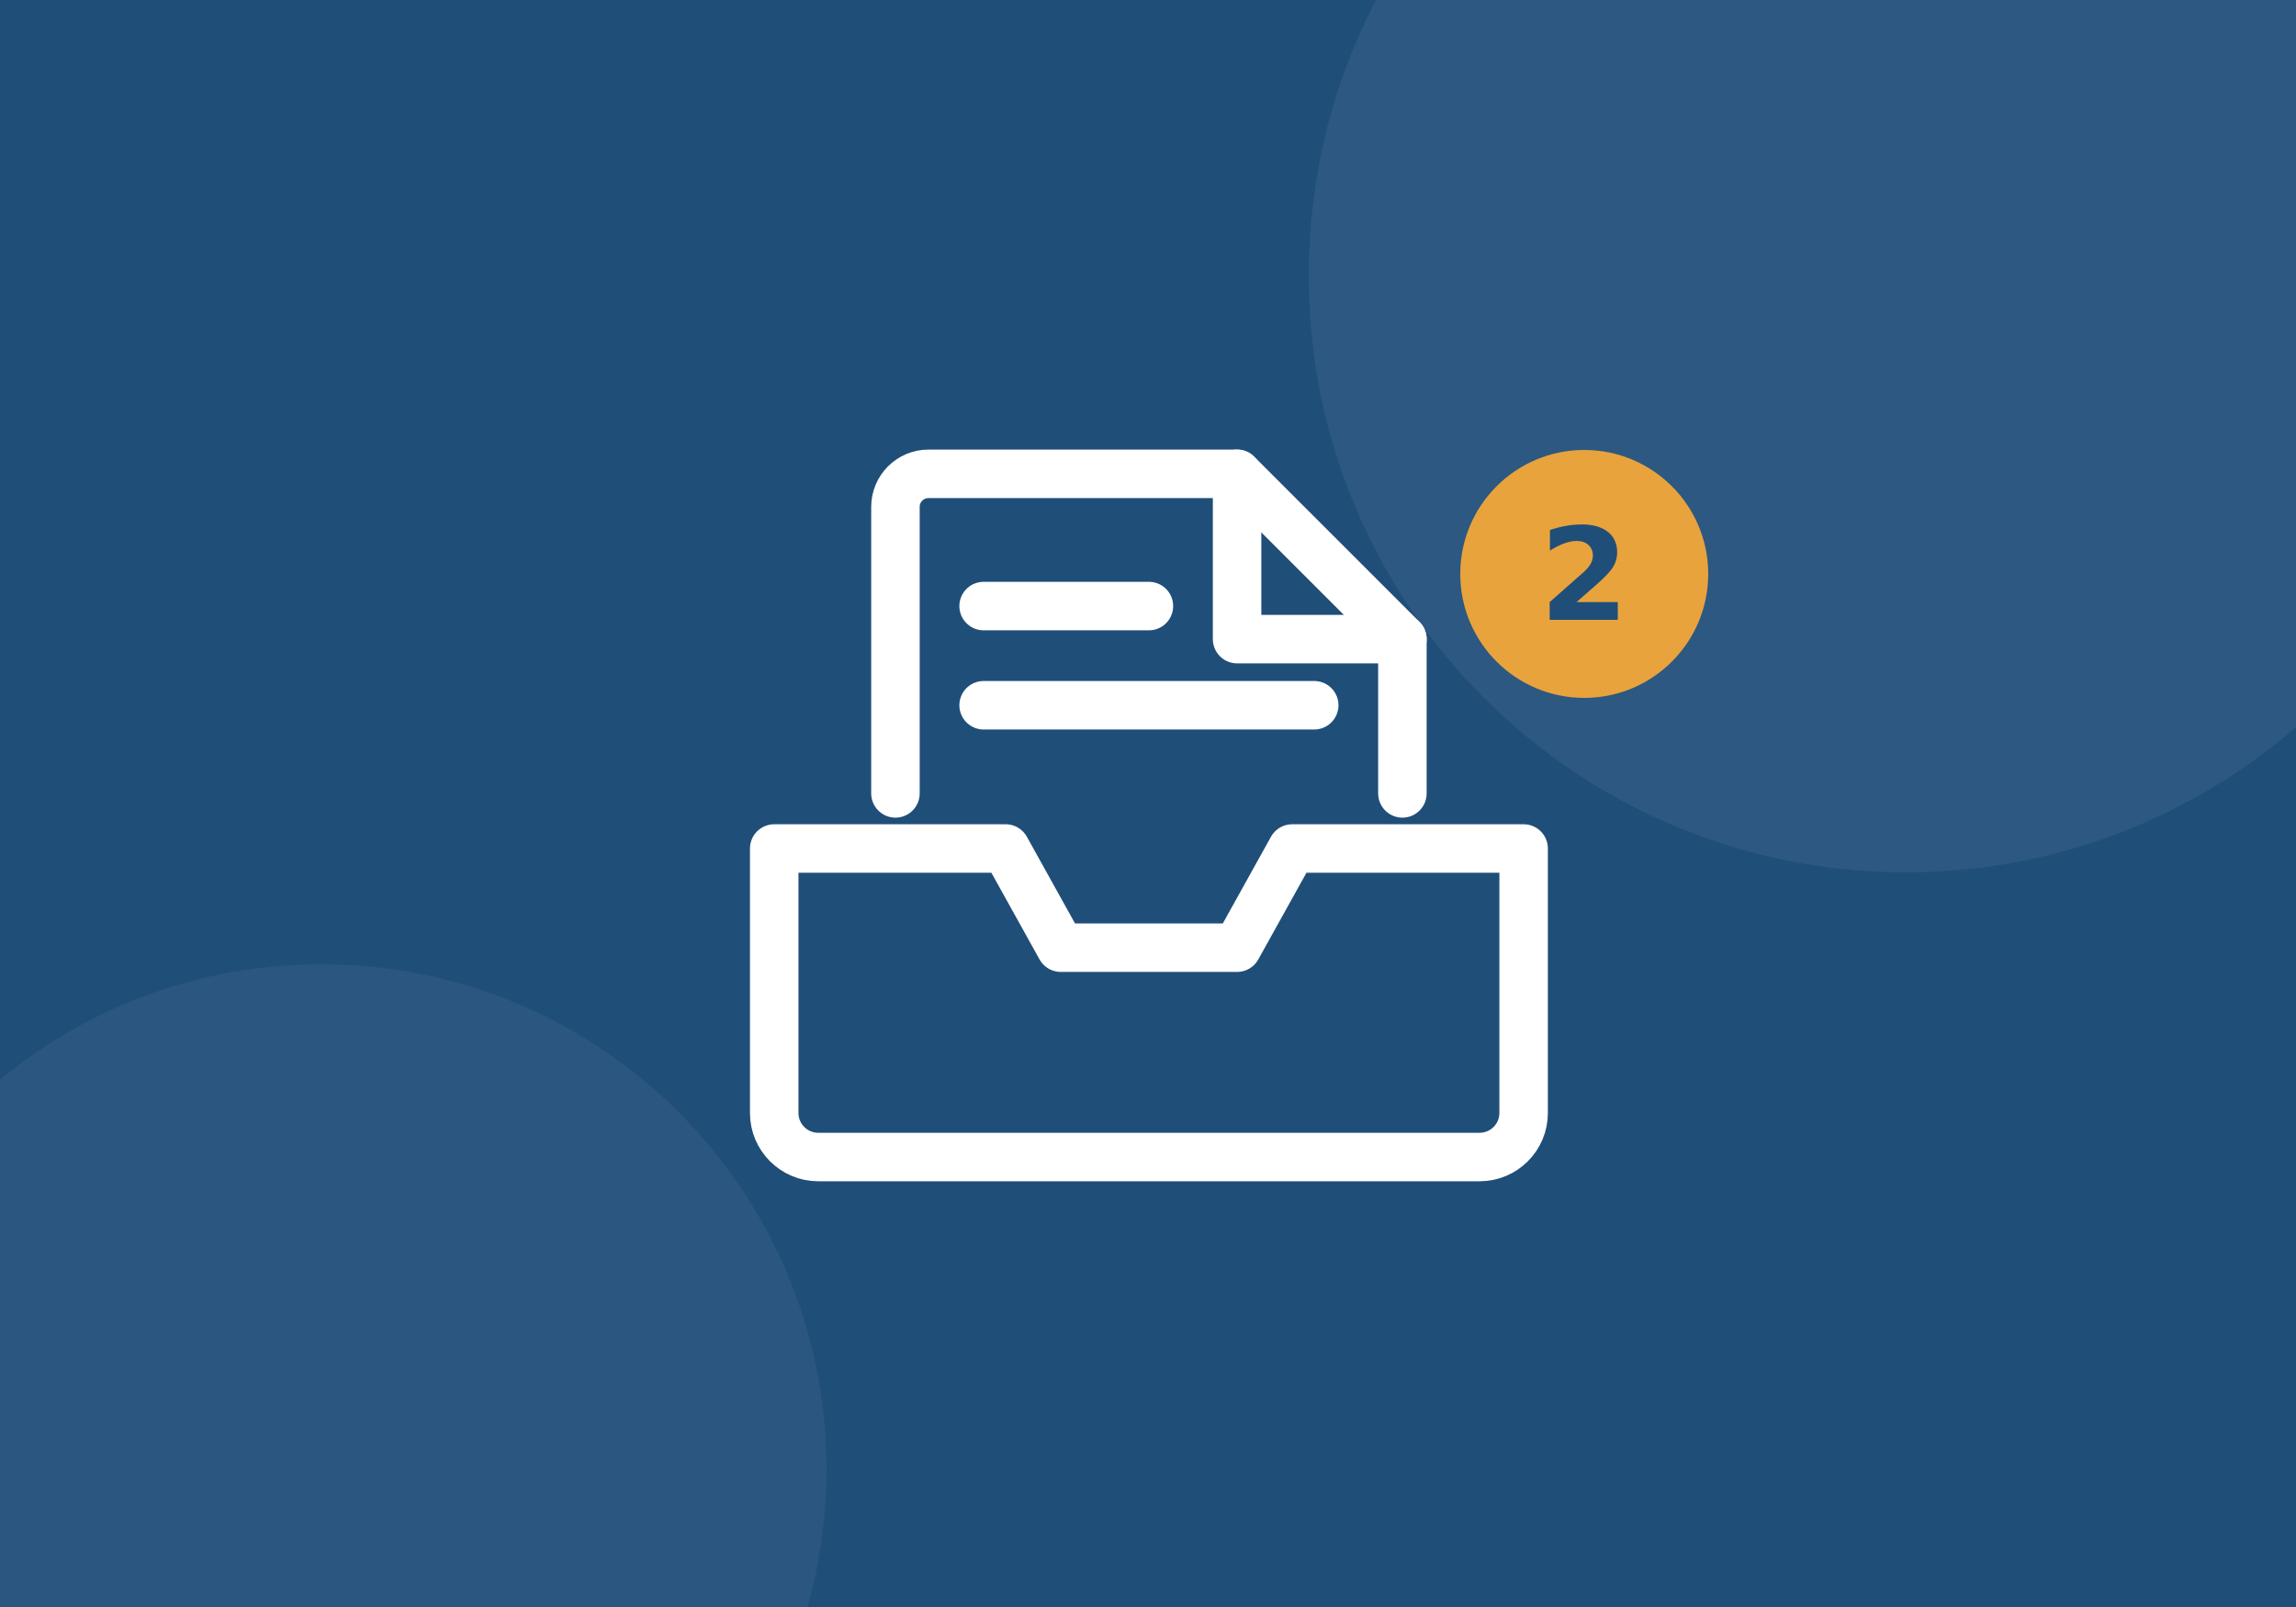
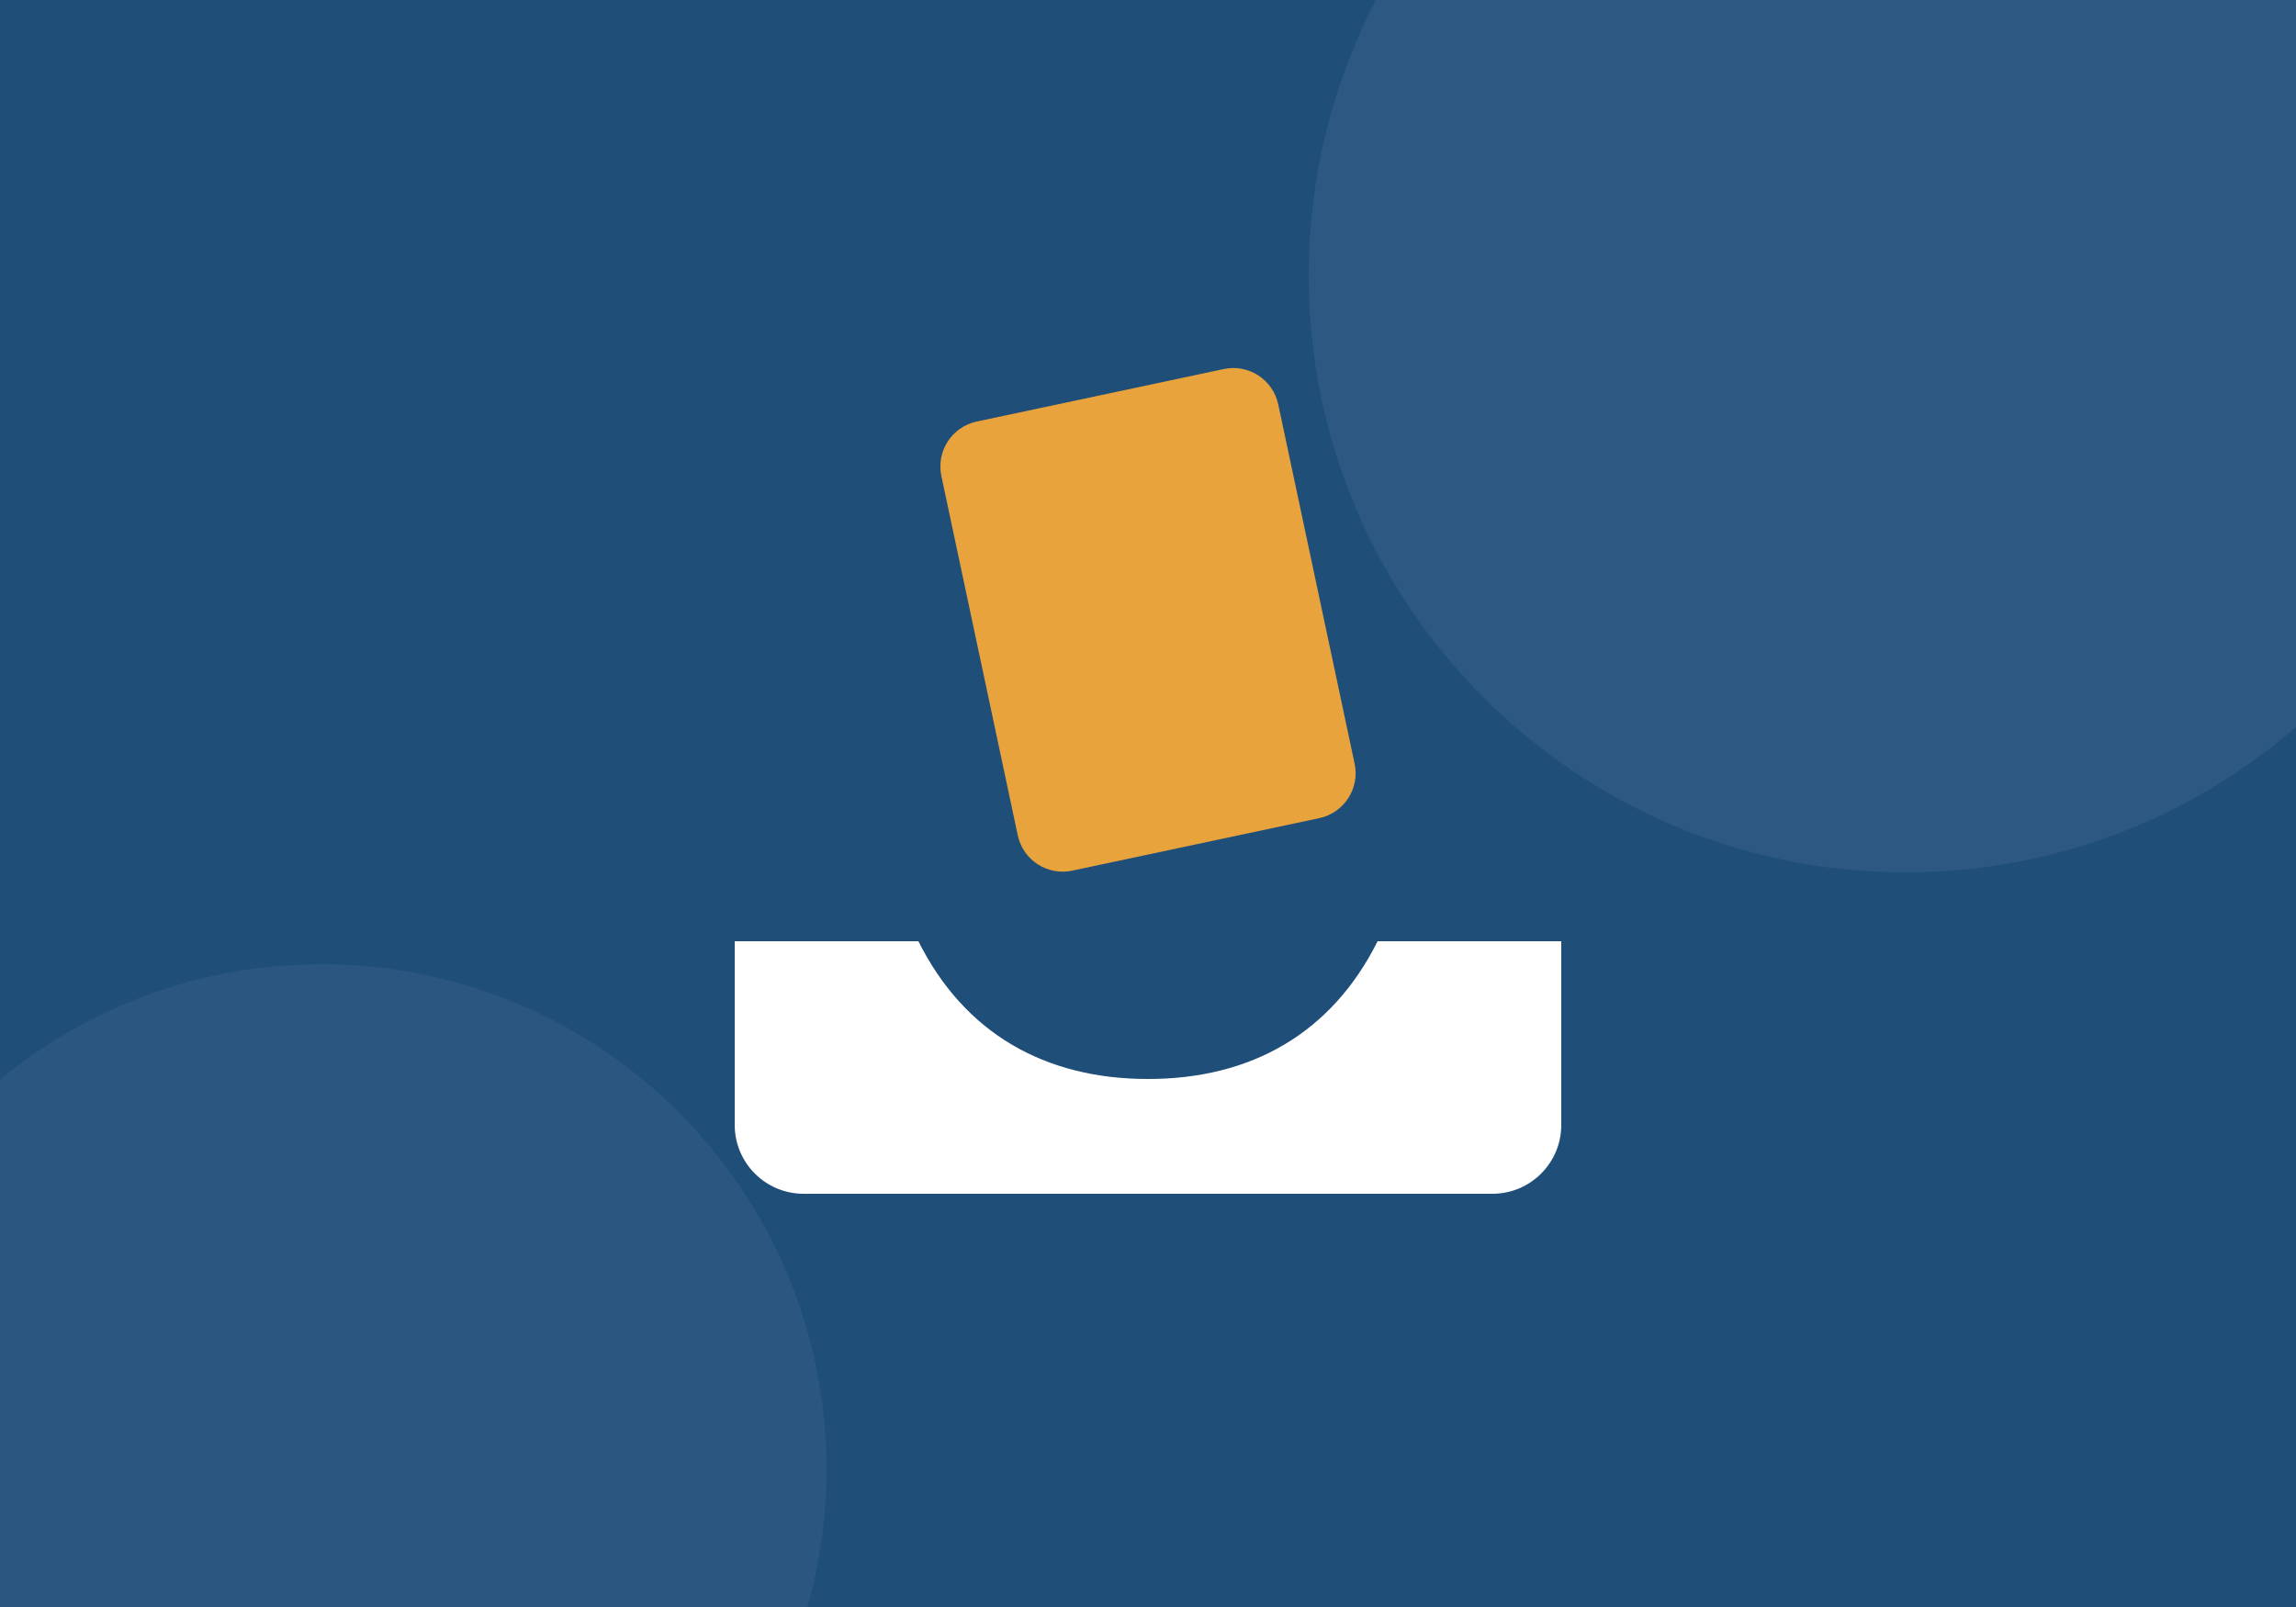
<svg xmlns="http://www.w3.org/2000/svg" viewBox="0 0 1000 700" width="1000" height="700">
  <rect width="1000" height="700" fill="#1F4E79" />
  <circle cx="830" cy="120" r="260" fill="#ffffff" opacity="0.06" />
  <circle cx="140" cy="640" r="220" fill="#ffffff" opacity="0.05" />
-   <g transform="translate(270 120) scale(0.48)" fill="none" stroke="#fff" stroke-width="44" stroke-linejoin="round" stroke-linecap="round">
-     <path d="M250 470 V210 a30 30 0 0 1 30 -30 H560 L710 330 V470" />
-     <path d="M560 180 V330 H710" />
-     <path d="M330 300 H480 M330 390 H630" />
-     <path d="M140 520 H350 L400 610 H560 L610 520 H820 V760 a40 40 0 0 1 -40 40 H180 a40 40 0 0 1 -40 -40 Z" />
-   </g>
-   <g fill="#fff">
-     <circle cx="690" cy="250" r="54" fill="#E8A33D" />
-     <text x="690" y="270" font-family="DejaVu Sans, Arial, sans-serif" font-size="56" font-weight="bold" text-anchor="middle" fill="#1F4E79">2</text>
+   <g transform="translate(260 110) scale(5)">
+     <path d="M12 60H28c4 8 11 12 20 12s16-4 20-12H84v16a6 6 0 0 1-6 6H18a6 6 0 0 1-6-6Z" fill="#FFFFFF" />
+     <g transform="rotate(-12 48 32)">
+       <rect x="33" y="12" width="30" height="40" rx="4" fill="#E8A33D" />
+     </g>
  </g>
</svg>
